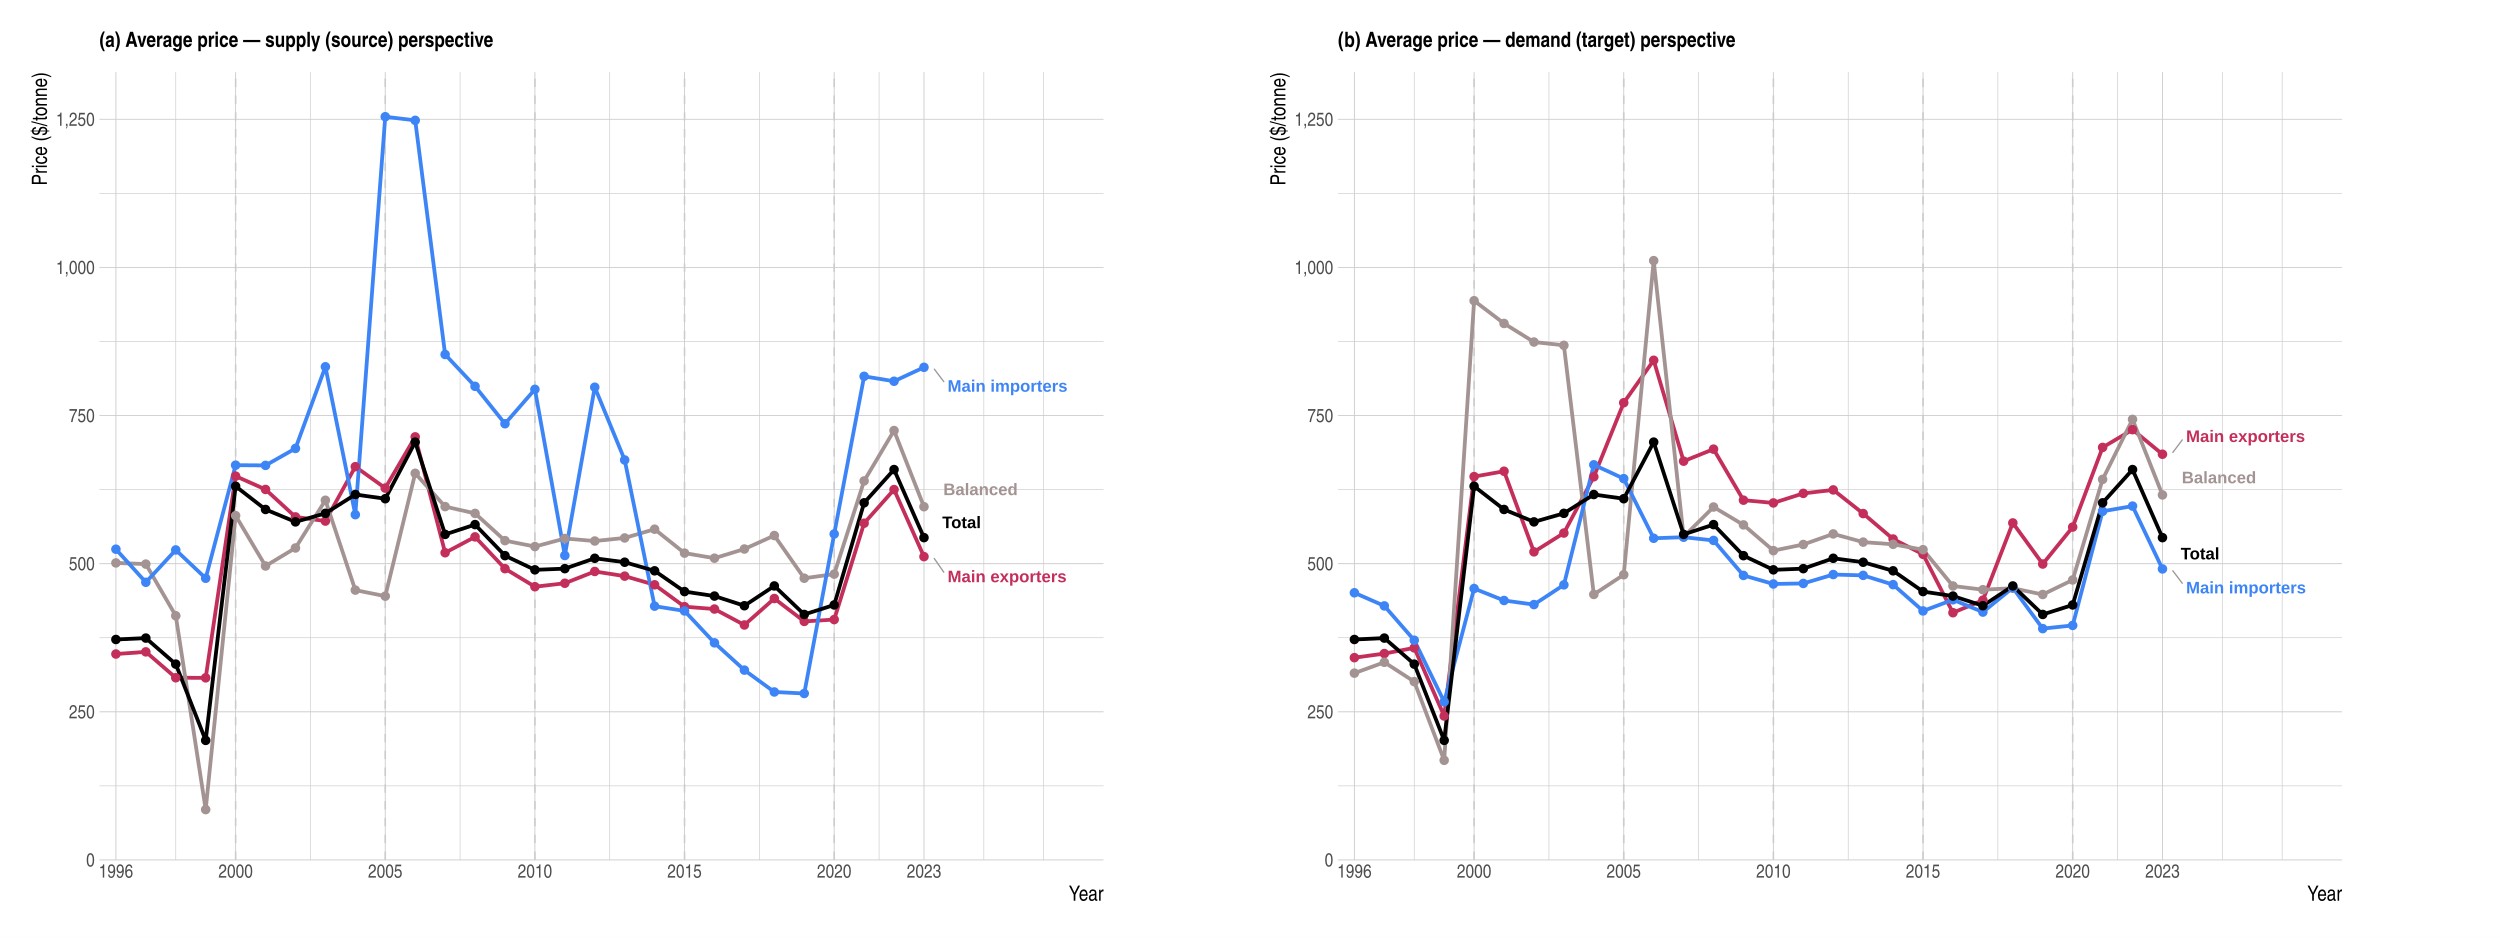
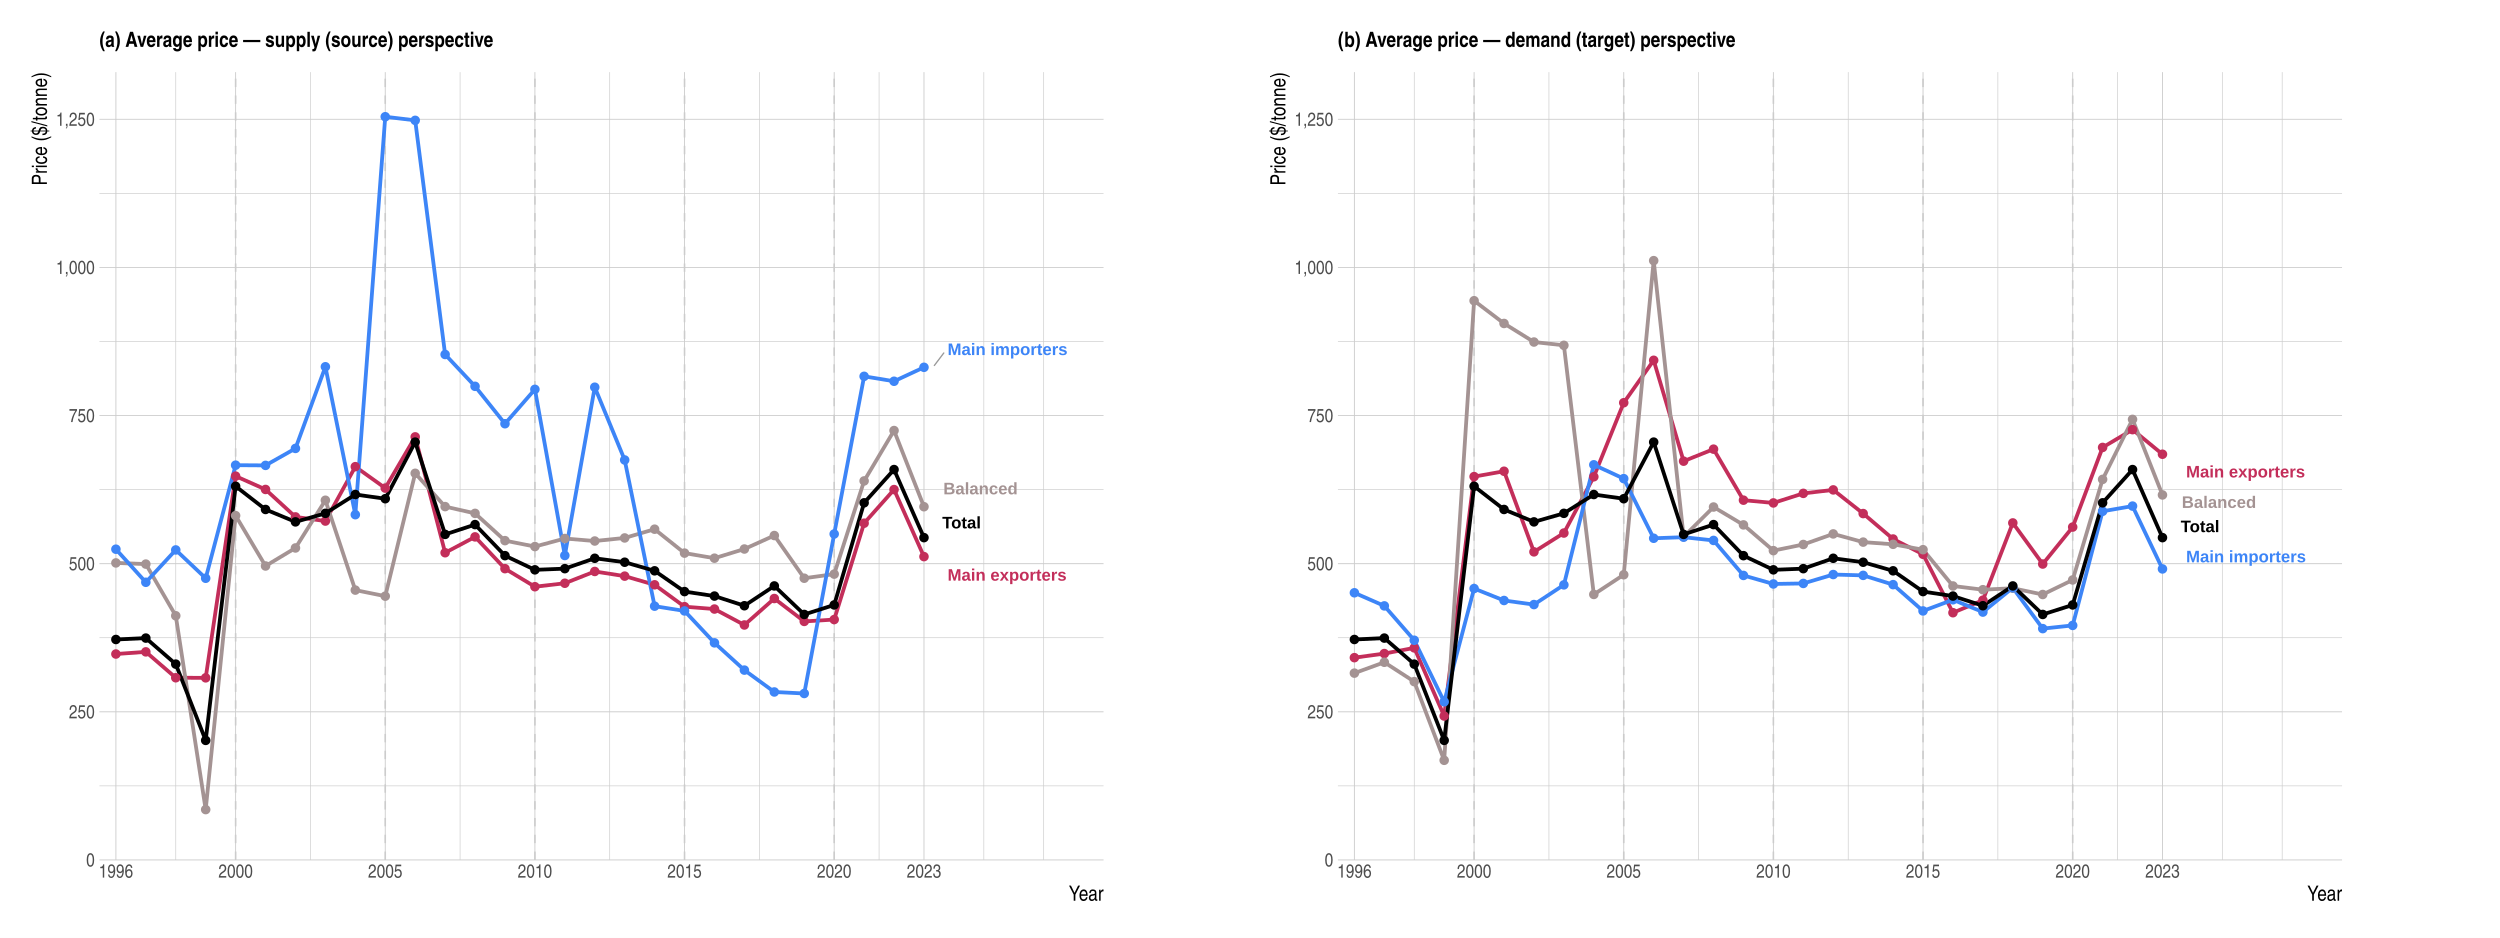
<svg xmlns="http://www.w3.org/2000/svg" class="svglite" width="1190.40pt" height="446.40pt" viewBox="0 0 1190.40 446.40">
  <defs>
    <style type="text/css">
    .svglite line, .svglite polyline, .svglite polygon, .svglite path, .svglite rect, .svglite circle {
      fill: none;
      stroke: #000000;
      stroke-linecap: round;
      stroke-linejoin: round;
      stroke-miterlimit: 10.00;
    }
    .svglite text {
      white-space: pre;
    }
  </style>
  </defs>
  <rect width="100%" height="100%" style="stroke: none; fill: #FFFFFF;" />
  <defs>
    <clipPath id="cpMC4wMHwxMTkwLjQwfDAuMDB8NDQ2LjQw">
      <rect x="0.00" y="0.00" width="1190.40" height="446.40" />
    </clipPath>
  </defs>
  <g clip-path="url(#cpMC4wMHwxMTkwLjQwfDAuMDB8NDQ2LjQw)">
    <rect x="0.00" y="0.00" width="1190.40" height="446.40" style="stroke-width: 1.07; stroke: #FFFFFF; fill: #FFFFFF;" />
  </g>
  <defs>
    <clipPath id="cpNDcuMzV8MTExNS4xOHwzNC4zNnw0MDkuNDY=">
      <rect x="47.35" y="34.36" width="1067.83" height="375.10" />
    </clipPath>
  </defs>
  <g clip-path="url(#cpNDcuMzV8MTExNS4xOHwzNC4zNnw0MDkuNDY=)">
</g>
  <g clip-path="url(#cpMC4wMHwxMTkwLjQwfDAuMDB8NDQ2LjQw)">
</g>
  <defs>
    <clipPath id="cpNS40OHw1OTUuMjB8NS40OHw0NDAuOTI=">
      <rect x="5.48" y="5.48" width="589.72" height="435.44" />
    </clipPath>
  </defs>
  <g clip-path="url(#cpNS40OHw1OTUuMjB8NS40OHw0NDAuOTI=)">
</g>
  <g clip-path="url(#cpMC4wMHwxMTkwLjQwfDAuMDB8NDQ2LjQw)">
</g>
  <defs>
    <clipPath id="cpNTk1LjIwfDExODQuOTJ8NS40OHw0NDAuOTI=">
      <rect x="595.20" y="5.48" width="589.72" height="435.44" />
    </clipPath>
  </defs>
  <g clip-path="url(#cpNTk1LjIwfDExODQuOTJ8NS40OHw0NDAuOTI=)">
</g>
  <g clip-path="url(#cpMC4wMHwxMTkwLjQwfDAuMDB8NDQ2LjQw)">
    <polyline points="47.35,374.20 525.46,374.20 " style="stroke-width: 0.32; stroke: #CCCCCC; stroke-linecap: butt;" />
    <polyline points="47.35,303.67 525.46,303.67 " style="stroke-width: 0.32; stroke: #CCCCCC; stroke-linecap: butt;" />
    <polyline points="47.35,233.14 525.46,233.14 " style="stroke-width: 0.32; stroke: #CCCCCC; stroke-linecap: butt;" />
    <polyline points="47.35,162.61 525.46,162.61 " style="stroke-width: 0.32; stroke: #CCCCCC; stroke-linecap: butt;" />
    <polyline points="47.35,92.08 525.46,92.08 " style="stroke-width: 0.32; stroke: #CCCCCC; stroke-linecap: butt;" />
    <polyline points="83.69,409.46 83.69,34.36 " style="stroke-width: 0.32; stroke: #CCCCCC; stroke-linecap: butt;" />
    <polyline points="147.82,409.46 147.82,34.36 " style="stroke-width: 0.32; stroke: #CCCCCC; stroke-linecap: butt;" />
    <polyline points="219.07,409.46 219.07,34.36 " style="stroke-width: 0.32; stroke: #CCCCCC; stroke-linecap: butt;" />
    <polyline points="290.32,409.46 290.32,34.36 " style="stroke-width: 0.32; stroke: #CCCCCC; stroke-linecap: butt;" />
    <polyline points="361.58,409.46 361.58,34.36 " style="stroke-width: 0.32; stroke: #CCCCCC; stroke-linecap: butt;" />
    <polyline points="418.58,409.46 418.58,34.36 " style="stroke-width: 0.32; stroke: #CCCCCC; stroke-linecap: butt;" />
    <polyline points="468.46,409.46 468.46,34.36 " style="stroke-width: 0.32; stroke: #CCCCCC; stroke-linecap: butt;" />
    <polyline points="496.96,409.46 496.96,34.36 " style="stroke-width: 0.32; stroke: #CCCCCC; stroke-linecap: butt;" />
    <polyline points="47.35,409.46 525.46,409.46 " style="stroke-width: 0.43; stroke: #CCCCCC; stroke-linecap: butt;" />
    <polyline points="47.35,338.93 525.46,338.93 " style="stroke-width: 0.43; stroke: #CCCCCC; stroke-linecap: butt;" />
    <polyline points="47.35,268.40 525.46,268.40 " style="stroke-width: 0.43; stroke: #CCCCCC; stroke-linecap: butt;" />
    <polyline points="47.35,197.87 525.46,197.87 " style="stroke-width: 0.43; stroke: #CCCCCC; stroke-linecap: butt;" />
    <polyline points="47.35,127.34 525.46,127.34 " style="stroke-width: 0.43; stroke: #CCCCCC; stroke-linecap: butt;" />
    <polyline points="47.35,56.81 525.46,56.81 " style="stroke-width: 0.43; stroke: #CCCCCC; stroke-linecap: butt;" />
    <polyline points="55.19,409.46 55.19,34.36 " style="stroke-width: 0.43; stroke: #CCCCCC; stroke-linecap: butt;" />
    <polyline points="112.19,409.46 112.19,34.36 " style="stroke-width: 0.43; stroke: #CCCCCC; stroke-linecap: butt;" />
    <polyline points="183.44,409.46 183.44,34.36 " style="stroke-width: 0.43; stroke: #CCCCCC; stroke-linecap: butt;" />
    <polyline points="254.70,409.46 254.70,34.36 " style="stroke-width: 0.43; stroke: #CCCCCC; stroke-linecap: butt;" />
    <polyline points="325.95,409.46 325.95,34.36 " style="stroke-width: 0.43; stroke: #CCCCCC; stroke-linecap: butt;" />
    <polyline points="397.21,409.46 397.21,34.36 " style="stroke-width: 0.43; stroke: #CCCCCC; stroke-linecap: butt;" />
    <polyline points="439.96,409.46 439.96,34.36 " style="stroke-width: 0.43; stroke: #CCCCCC; stroke-linecap: butt;" />
    <line x1="112.19" y1="409.46" x2="112.19" y2="34.36" style="stroke-width: 0.75; stroke: #CCCCCC; stroke-dasharray: 4.00,4.00; stroke-linecap: butt;" />
    <line x1="183.44" y1="409.46" x2="183.44" y2="34.36" style="stroke-width: 0.75; stroke: #CCCCCC; stroke-dasharray: 4.00,4.00; stroke-linecap: butt;" />
    <line x1="254.70" y1="409.46" x2="254.70" y2="34.36" style="stroke-width: 0.75; stroke: #CCCCCC; stroke-dasharray: 4.00,4.00; stroke-linecap: butt;" />
    <line x1="325.95" y1="409.46" x2="325.95" y2="34.36" style="stroke-width: 0.75; stroke: #CCCCCC; stroke-dasharray: 4.00,4.00; stroke-linecap: butt;" />
    <line x1="397.21" y1="409.46" x2="397.21" y2="34.36" style="stroke-width: 0.75; stroke: #CCCCCC; stroke-dasharray: 4.00,4.00; stroke-linecap: butt;" />
    <polyline points="55.19,311.42 69.44,310.39 83.69,322.72 97.94,322.76 112.19,226.72 126.44,233.06 140.69,246.13 154.94,248.11 169.19,222.21 183.44,232.41 197.70,208.02 211.95,263.19 226.20,255.64 240.45,270.77 254.70,279.37 268.95,277.72 283.20,272.11 297.45,274.33 311.70,278.46 325.95,288.88 340.20,290.00 354.45,297.59 368.70,284.99 382.95,295.89 397.21,295.01 411.46,249.13 425.71,233.12 439.96,265.04 " style="stroke-width: 1.81; stroke: #C32E5A; stroke-linecap: butt;" />
    <polyline points="55.19,268.04 69.44,268.60 83.69,293.20 97.94,385.49 112.19,245.52 126.44,269.50 140.69,260.92 154.94,238.20 169.19,280.98 183.44,283.87 197.70,225.37 211.95,241.22 226.20,244.45 240.45,257.43 254.70,260.25 268.95,256.42 283.20,257.61 297.45,256.15 311.70,251.98 325.95,263.37 340.20,265.79 354.45,261.42 368.70,255.00 382.95,275.33 397.21,273.37 411.46,229.00 425.71,205.01 439.96,241.28 " style="stroke-width: 1.81; stroke: #A49393; stroke-linecap: butt;" />
    <polyline points="55.19,261.51 69.44,277.26 83.69,261.86 97.94,275.34 112.19,221.50 126.44,221.60 140.69,213.52 154.94,174.64 169.19,245.07 183.44,55.59 197.70,57.31 211.95,168.79 226.20,183.95 240.45,201.76 254.70,185.39 268.95,264.51 283.20,184.38 297.45,219.02 311.70,288.63 325.95,290.91 340.20,306.10 354.45,319.08 368.70,329.49 382.95,330.21 397.21,254.26 411.46,179.19 425.71,181.54 439.96,174.90 " style="stroke-width: 1.81; stroke: #3D85F7; stroke-linecap: butt;" />
    <polyline points="55.19,304.50 69.44,303.83 83.69,316.23 97.94,352.54 112.19,231.54 126.44,242.59 140.69,248.50 154.94,244.43 169.19,235.47 183.44,237.47 197.70,210.52 211.95,254.46 226.20,249.79 240.45,264.58 254.70,271.33 268.95,270.77 283.20,265.83 297.45,267.71 311.70,271.80 325.95,281.69 340.20,283.82 354.45,288.43 368.70,279.00 382.95,292.58 397.21,288.05 411.46,239.42 425.71,223.59 439.96,256.00 " style="stroke-width: 1.81; stroke-linecap: butt;" />
    <circle cx="55.19" cy="311.42" r="2.27" style="stroke-width: 0.71; stroke: none; fill: #C32E5A;" />
    <circle cx="69.44" cy="310.39" r="2.27" style="stroke-width: 0.71; stroke: none; fill: #C32E5A;" />
    <circle cx="83.69" cy="322.72" r="2.27" style="stroke-width: 0.71; stroke: none; fill: #C32E5A;" />
    <circle cx="97.94" cy="322.76" r="2.27" style="stroke-width: 0.71; stroke: none; fill: #C32E5A;" />
    <circle cx="112.19" cy="226.72" r="2.27" style="stroke-width: 0.71; stroke: none; fill: #C32E5A;" />
    <circle cx="126.44" cy="233.06" r="2.27" style="stroke-width: 0.71; stroke: none; fill: #C32E5A;" />
    <circle cx="140.69" cy="246.13" r="2.27" style="stroke-width: 0.71; stroke: none; fill: #C32E5A;" />
    <circle cx="154.94" cy="248.11" r="2.27" style="stroke-width: 0.71; stroke: none; fill: #C32E5A;" />
    <circle cx="169.19" cy="222.21" r="2.27" style="stroke-width: 0.71; stroke: none; fill: #C32E5A;" />
    <circle cx="183.44" cy="232.41" r="2.27" style="stroke-width: 0.71; stroke: none; fill: #C32E5A;" />
    <circle cx="197.70" cy="208.02" r="2.27" style="stroke-width: 0.71; stroke: none; fill: #C32E5A;" />
    <circle cx="211.95" cy="263.19" r="2.27" style="stroke-width: 0.71; stroke: none; fill: #C32E5A;" />
    <circle cx="226.20" cy="255.64" r="2.27" style="stroke-width: 0.71; stroke: none; fill: #C32E5A;" />
    <circle cx="240.45" cy="270.77" r="2.27" style="stroke-width: 0.71; stroke: none; fill: #C32E5A;" />
    <circle cx="254.70" cy="279.37" r="2.27" style="stroke-width: 0.71; stroke: none; fill: #C32E5A;" />
    <circle cx="268.95" cy="277.72" r="2.27" style="stroke-width: 0.71; stroke: none; fill: #C32E5A;" />
    <circle cx="283.20" cy="272.11" r="2.27" style="stroke-width: 0.71; stroke: none; fill: #C32E5A;" />
    <circle cx="297.45" cy="274.33" r="2.27" style="stroke-width: 0.71; stroke: none; fill: #C32E5A;" />
    <circle cx="311.70" cy="278.46" r="2.27" style="stroke-width: 0.71; stroke: none; fill: #C32E5A;" />
    <circle cx="325.95" cy="288.88" r="2.27" style="stroke-width: 0.71; stroke: none; fill: #C32E5A;" />
    <circle cx="340.20" cy="290.00" r="2.27" style="stroke-width: 0.71; stroke: none; fill: #C32E5A;" />
    <circle cx="354.45" cy="297.59" r="2.27" style="stroke-width: 0.71; stroke: none; fill: #C32E5A;" />
    <circle cx="368.70" cy="284.99" r="2.27" style="stroke-width: 0.71; stroke: none; fill: #C32E5A;" />
    <circle cx="382.95" cy="295.89" r="2.27" style="stroke-width: 0.71; stroke: none; fill: #C32E5A;" />
    <circle cx="397.21" cy="295.01" r="2.27" style="stroke-width: 0.71; stroke: none; fill: #C32E5A;" />
    <circle cx="411.46" cy="249.13" r="2.27" style="stroke-width: 0.71; stroke: none; fill: #C32E5A;" />
    <circle cx="425.71" cy="233.12" r="2.27" style="stroke-width: 0.71; stroke: none; fill: #C32E5A;" />
    <circle cx="439.96" cy="265.04" r="2.27" style="stroke-width: 0.71; stroke: none; fill: #C32E5A;" />
    <circle cx="55.19" cy="268.04" r="2.27" style="stroke-width: 0.71; stroke: none; fill: #A49393;" />
    <circle cx="69.44" cy="268.60" r="2.27" style="stroke-width: 0.71; stroke: none; fill: #A49393;" />
    <circle cx="83.69" cy="293.20" r="2.27" style="stroke-width: 0.71; stroke: none; fill: #A49393;" />
    <circle cx="97.94" cy="385.49" r="2.27" style="stroke-width: 0.71; stroke: none; fill: #A49393;" />
    <circle cx="112.19" cy="245.52" r="2.27" style="stroke-width: 0.71; stroke: none; fill: #A49393;" />
    <circle cx="126.44" cy="269.50" r="2.27" style="stroke-width: 0.71; stroke: none; fill: #A49393;" />
    <circle cx="140.69" cy="260.92" r="2.27" style="stroke-width: 0.71; stroke: none; fill: #A49393;" />
    <circle cx="154.94" cy="238.20" r="2.27" style="stroke-width: 0.71; stroke: none; fill: #A49393;" />
    <circle cx="169.19" cy="280.98" r="2.27" style="stroke-width: 0.71; stroke: none; fill: #A49393;" />
    <circle cx="183.44" cy="283.87" r="2.27" style="stroke-width: 0.71; stroke: none; fill: #A49393;" />
    <circle cx="197.70" cy="225.37" r="2.27" style="stroke-width: 0.71; stroke: none; fill: #A49393;" />
    <circle cx="211.95" cy="241.22" r="2.27" style="stroke-width: 0.71; stroke: none; fill: #A49393;" />
    <circle cx="226.20" cy="244.45" r="2.27" style="stroke-width: 0.71; stroke: none; fill: #A49393;" />
    <circle cx="240.45" cy="257.43" r="2.27" style="stroke-width: 0.71; stroke: none; fill: #A49393;" />
    <circle cx="254.70" cy="260.25" r="2.27" style="stroke-width: 0.71; stroke: none; fill: #A49393;" />
    <circle cx="268.95" cy="256.42" r="2.27" style="stroke-width: 0.71; stroke: none; fill: #A49393;" />
    <circle cx="283.20" cy="257.61" r="2.27" style="stroke-width: 0.71; stroke: none; fill: #A49393;" />
    <circle cx="297.45" cy="256.15" r="2.27" style="stroke-width: 0.71; stroke: none; fill: #A49393;" />
    <circle cx="311.70" cy="251.98" r="2.27" style="stroke-width: 0.71; stroke: none; fill: #A49393;" />
    <circle cx="325.95" cy="263.37" r="2.27" style="stroke-width: 0.71; stroke: none; fill: #A49393;" />
    <circle cx="340.20" cy="265.79" r="2.27" style="stroke-width: 0.71; stroke: none; fill: #A49393;" />
    <circle cx="354.45" cy="261.42" r="2.27" style="stroke-width: 0.71; stroke: none; fill: #A49393;" />
    <circle cx="368.70" cy="255.00" r="2.27" style="stroke-width: 0.71; stroke: none; fill: #A49393;" />
    <circle cx="382.95" cy="275.33" r="2.27" style="stroke-width: 0.71; stroke: none; fill: #A49393;" />
    <circle cx="397.21" cy="273.37" r="2.27" style="stroke-width: 0.71; stroke: none; fill: #A49393;" />
    <circle cx="411.46" cy="229.00" r="2.27" style="stroke-width: 0.71; stroke: none; fill: #A49393;" />
    <circle cx="425.71" cy="205.01" r="2.27" style="stroke-width: 0.71; stroke: none; fill: #A49393;" />
    <circle cx="439.96" cy="241.28" r="2.27" style="stroke-width: 0.71; stroke: none; fill: #A49393;" />
    <circle cx="55.19" cy="261.51" r="2.27" style="stroke-width: 0.71; stroke: none; fill: #3D85F7;" />
    <circle cx="69.44" cy="277.26" r="2.27" style="stroke-width: 0.71; stroke: none; fill: #3D85F7;" />
    <circle cx="83.69" cy="261.86" r="2.27" style="stroke-width: 0.71; stroke: none; fill: #3D85F7;" />
    <circle cx="97.94" cy="275.34" r="2.27" style="stroke-width: 0.71; stroke: none; fill: #3D85F7;" />
    <circle cx="112.19" cy="221.50" r="2.27" style="stroke-width: 0.71; stroke: none; fill: #3D85F7;" />
    <circle cx="126.44" cy="221.60" r="2.27" style="stroke-width: 0.71; stroke: none; fill: #3D85F7;" />
    <circle cx="140.69" cy="213.52" r="2.27" style="stroke-width: 0.71; stroke: none; fill: #3D85F7;" />
    <circle cx="154.94" cy="174.64" r="2.27" style="stroke-width: 0.71; stroke: none; fill: #3D85F7;" />
    <circle cx="169.19" cy="245.07" r="2.27" style="stroke-width: 0.71; stroke: none; fill: #3D85F7;" />
    <circle cx="183.44" cy="55.59" r="2.27" style="stroke-width: 0.71; stroke: none; fill: #3D85F7;" />
    <circle cx="197.70" cy="57.31" r="2.27" style="stroke-width: 0.71; stroke: none; fill: #3D85F7;" />
    <circle cx="211.95" cy="168.79" r="2.27" style="stroke-width: 0.71; stroke: none; fill: #3D85F7;" />
    <circle cx="226.20" cy="183.95" r="2.27" style="stroke-width: 0.71; stroke: none; fill: #3D85F7;" />
    <circle cx="240.45" cy="201.76" r="2.27" style="stroke-width: 0.71; stroke: none; fill: #3D85F7;" />
    <circle cx="254.70" cy="185.39" r="2.27" style="stroke-width: 0.71; stroke: none; fill: #3D85F7;" />
    <circle cx="268.95" cy="264.51" r="2.27" style="stroke-width: 0.71; stroke: none; fill: #3D85F7;" />
    <circle cx="283.20" cy="184.38" r="2.27" style="stroke-width: 0.71; stroke: none; fill: #3D85F7;" />
    <circle cx="297.45" cy="219.02" r="2.27" style="stroke-width: 0.71; stroke: none; fill: #3D85F7;" />
    <circle cx="311.70" cy="288.63" r="2.27" style="stroke-width: 0.71; stroke: none; fill: #3D85F7;" />
    <circle cx="325.95" cy="290.91" r="2.27" style="stroke-width: 0.71; stroke: none; fill: #3D85F7;" />
    <circle cx="340.20" cy="306.10" r="2.27" style="stroke-width: 0.71; stroke: none; fill: #3D85F7;" />
    <circle cx="354.45" cy="319.08" r="2.27" style="stroke-width: 0.71; stroke: none; fill: #3D85F7;" />
    <circle cx="368.70" cy="329.49" r="2.27" style="stroke-width: 0.71; stroke: none; fill: #3D85F7;" />
    <circle cx="382.95" cy="330.21" r="2.27" style="stroke-width: 0.71; stroke: none; fill: #3D85F7;" />
    <circle cx="397.21" cy="254.26" r="2.27" style="stroke-width: 0.71; stroke: none; fill: #3D85F7;" />
    <circle cx="411.46" cy="179.19" r="2.27" style="stroke-width: 0.71; stroke: none; fill: #3D85F7;" />
    <circle cx="425.71" cy="181.54" r="2.27" style="stroke-width: 0.71; stroke: none; fill: #3D85F7;" />
    <circle cx="439.96" cy="174.90" r="2.27" style="stroke-width: 0.71; stroke: none; fill: #3D85F7;" />
    <circle cx="55.19" cy="304.50" r="2.27" style="stroke-width: 0.71; stroke: none; fill: #000000;" />
    <circle cx="69.44" cy="303.83" r="2.27" style="stroke-width: 0.71; stroke: none; fill: #000000;" />
    <circle cx="83.69" cy="316.23" r="2.27" style="stroke-width: 0.71; stroke: none; fill: #000000;" />
    <circle cx="97.94" cy="352.54" r="2.27" style="stroke-width: 0.71; stroke: none; fill: #000000;" />
    <circle cx="112.19" cy="231.54" r="2.27" style="stroke-width: 0.71; stroke: none; fill: #000000;" />
    <circle cx="126.44" cy="242.59" r="2.27" style="stroke-width: 0.71; stroke: none; fill: #000000;" />
    <circle cx="140.69" cy="248.50" r="2.27" style="stroke-width: 0.71; stroke: none; fill: #000000;" />
    <circle cx="154.94" cy="244.43" r="2.27" style="stroke-width: 0.71; stroke: none; fill: #000000;" />
    <circle cx="169.19" cy="235.47" r="2.27" style="stroke-width: 0.71; stroke: none; fill: #000000;" />
    <circle cx="183.44" cy="237.47" r="2.27" style="stroke-width: 0.71; stroke: none; fill: #000000;" />
    <circle cx="197.70" cy="210.52" r="2.27" style="stroke-width: 0.71; stroke: none; fill: #000000;" />
    <circle cx="211.95" cy="254.46" r="2.27" style="stroke-width: 0.71; stroke: none; fill: #000000;" />
    <circle cx="226.20" cy="249.79" r="2.27" style="stroke-width: 0.71; stroke: none; fill: #000000;" />
    <circle cx="240.45" cy="264.58" r="2.27" style="stroke-width: 0.71; stroke: none; fill: #000000;" />
    <circle cx="254.70" cy="271.33" r="2.27" style="stroke-width: 0.71; stroke: none; fill: #000000;" />
    <circle cx="268.95" cy="270.77" r="2.27" style="stroke-width: 0.71; stroke: none; fill: #000000;" />
    <circle cx="283.20" cy="265.83" r="2.27" style="stroke-width: 0.71; stroke: none; fill: #000000;" />
    <circle cx="297.45" cy="267.71" r="2.27" style="stroke-width: 0.71; stroke: none; fill: #000000;" />
    <circle cx="311.70" cy="271.80" r="2.27" style="stroke-width: 0.71; stroke: none; fill: #000000;" />
    <circle cx="325.95" cy="281.69" r="2.27" style="stroke-width: 0.71; stroke: none; fill: #000000;" />
    <circle cx="340.20" cy="283.82" r="2.27" style="stroke-width: 0.71; stroke: none; fill: #000000;" />
    <circle cx="354.45" cy="288.43" r="2.27" style="stroke-width: 0.71; stroke: none; fill: #000000;" />
    <circle cx="368.70" cy="279.00" r="2.27" style="stroke-width: 0.71; stroke: none; fill: #000000;" />
    <circle cx="382.95" cy="292.58" r="2.27" style="stroke-width: 0.71; stroke: none; fill: #000000;" />
    <circle cx="397.21" cy="288.05" r="2.27" style="stroke-width: 0.71; stroke: none; fill: #000000;" />
    <circle cx="411.46" cy="239.42" r="2.27" style="stroke-width: 0.71; stroke: none; fill: #000000;" />
    <circle cx="425.71" cy="223.59" r="2.27" style="stroke-width: 0.71; stroke: none; fill: #000000;" />
    <circle cx="439.96" cy="256.00" r="2.27" style="stroke-width: 0.71; stroke: none; fill: #000000;" />
-     <line x1="449.39" y1="272.46" x2="444.86" y2="265.94" style="stroke-width: 0.64; stroke: #999999;" />
-     <line x1="449.39" y1="181.72" x2="444.90" y2="175.78" style="stroke-width: 0.64; stroke: #999999;" />
-     <text x="451.19" y="277.23" style="font-size: 7.97px; font-weight: bold;fill: #C32E5A; font-family: &quot;Liberation Sans&quot;;" textLength="67.92px" lengthAdjust="spacingAndGlyphs">Main exporters</text>
-     <text x="449.16" y="235.77" style="font-size: 7.97px; font-weight: bold;fill: #A49393; font-family: &quot;Liberation Sans&quot;;" textLength="41.00px" lengthAdjust="spacingAndGlyphs">Balanced</text>
-     <text x="451.19" y="186.53" style="font-size: 7.97px; font-weight: bold;fill: #3D85F7; font-family: &quot;Liberation Sans&quot;;" textLength="68.41px" lengthAdjust="spacingAndGlyphs">Main importers</text>
-     <text x="448.64" y="251.48" style="font-size: 7.97px; font-weight: bold; font-family: &quot;Liberation Sans&quot;;" textLength="21.74px" lengthAdjust="spacingAndGlyphs">Total</text>
+     <line x1="449.39" y1="168.08" x2="444.90" y2="174.02" style="stroke-width: 0.64; stroke: #999999;" />
+     <text x="451.19" y="276.50" style="font-size: 7.97px; font-weight: bold;fill: #C32E5A; font-family: &quot;Liberation Sans&quot;;" textLength="67.92px" lengthAdjust="spacingAndGlyphs">Main exporters</text>
+     <text x="449.16" y="235.38" style="font-size: 7.97px; font-weight: bold;fill: #A49393; font-family: &quot;Liberation Sans&quot;;" textLength="41.00px" lengthAdjust="spacingAndGlyphs">Balanced</text>
+     <text x="451.19" y="169.07" style="font-size: 7.97px; font-weight: bold;fill: #3D85F7; font-family: &quot;Liberation Sans&quot;;" textLength="68.41px" lengthAdjust="spacingAndGlyphs">Main importers</text>
+     <text x="448.64" y="251.60" style="font-size: 7.97px; font-weight: bold; font-family: &quot;Liberation Sans&quot;;" textLength="21.74px" lengthAdjust="spacingAndGlyphs">Total</text>
    <text x="45.11" y="412.56" text-anchor="end" style="font-size: 9.00px;fill: #4D4D4D; font-family: &quot;Liberation Sans Narrow&quot;;" textLength="4.10px" lengthAdjust="spacingAndGlyphs">0</text>
    <text x="45.11" y="342.03" text-anchor="end" style="font-size: 9.00px;fill: #4D4D4D; font-family: &quot;Liberation Sans Narrow&quot;;" textLength="12.31px" lengthAdjust="spacingAndGlyphs">250</text>
    <text x="45.11" y="271.50" text-anchor="end" style="font-size: 9.00px;fill: #4D4D4D; font-family: &quot;Liberation Sans Narrow&quot;;" textLength="12.31px" lengthAdjust="spacingAndGlyphs">500</text>
    <text x="45.11" y="200.97" text-anchor="end" style="font-size: 9.00px;fill: #4D4D4D; font-family: &quot;Liberation Sans Narrow&quot;;" textLength="12.31px" lengthAdjust="spacingAndGlyphs">750</text>
    <text x="45.11" y="130.44" text-anchor="end" style="font-size: 9.00px;fill: #4D4D4D; font-family: &quot;Liberation Sans Narrow&quot;;" textLength="18.47px" lengthAdjust="spacingAndGlyphs">1,000</text>
    <text x="45.11" y="59.91" text-anchor="end" style="font-size: 9.00px;fill: #4D4D4D; font-family: &quot;Liberation Sans Narrow&quot;;" textLength="18.47px" lengthAdjust="spacingAndGlyphs">1,250</text>
    <text x="55.19" y="417.89" text-anchor="middle" style="font-size: 9.00px;fill: #4D4D4D; font-family: &quot;Liberation Sans Narrow&quot;;" textLength="16.42px" lengthAdjust="spacingAndGlyphs">1996</text>
    <text x="112.19" y="417.89" text-anchor="middle" style="font-size: 9.00px;fill: #4D4D4D; font-family: &quot;Liberation Sans Narrow&quot;;" textLength="16.42px" lengthAdjust="spacingAndGlyphs">2000</text>
    <text x="183.44" y="417.89" text-anchor="middle" style="font-size: 9.00px;fill: #4D4D4D; font-family: &quot;Liberation Sans Narrow&quot;;" textLength="16.42px" lengthAdjust="spacingAndGlyphs">2005</text>
    <text x="254.70" y="417.89" text-anchor="middle" style="font-size: 9.00px;fill: #4D4D4D; font-family: &quot;Liberation Sans Narrow&quot;;" textLength="16.42px" lengthAdjust="spacingAndGlyphs">2010</text>
    <text x="325.95" y="417.89" text-anchor="middle" style="font-size: 9.00px;fill: #4D4D4D; font-family: &quot;Liberation Sans Narrow&quot;;" textLength="16.42px" lengthAdjust="spacingAndGlyphs">2015</text>
    <text x="397.21" y="417.89" text-anchor="middle" style="font-size: 9.00px;fill: #4D4D4D; font-family: &quot;Liberation Sans Narrow&quot;;" textLength="16.42px" lengthAdjust="spacingAndGlyphs">2020</text>
    <text x="439.96" y="417.89" text-anchor="middle" style="font-size: 9.00px;fill: #4D4D4D; font-family: &quot;Liberation Sans Narrow&quot;;" textLength="16.42px" lengthAdjust="spacingAndGlyphs">2023</text>
    <text x="525.46" y="428.88" text-anchor="end" style="font-size: 10.00px; font-family: &quot;Liberation Sans Narrow&quot;;" textLength="16.57px" lengthAdjust="spacingAndGlyphs">Year</text>
    <text transform="translate(22.33,34.36) rotate(-90)" text-anchor="end" style="font-size: 10.00px; font-family: &quot;Liberation Sans Narrow&quot;;" textLength="53.78px" lengthAdjust="spacingAndGlyphs">Price ($/tonne)</text>
    <text x="47.35" y="22.33" style="font-size: 10.00px; font-weight: bold; font-family: &quot;Liberation Sans Narrow&quot;;" textLength="187.61px" lengthAdjust="spacingAndGlyphs">(a) Average price — supply (source) perspective</text>
    <polyline points="637.07,374.20 1115.18,374.20 " style="stroke-width: 0.32; stroke: #CCCCCC; stroke-linecap: butt;" />
    <polyline points="637.07,303.67 1115.18,303.67 " style="stroke-width: 0.32; stroke: #CCCCCC; stroke-linecap: butt;" />
    <polyline points="637.07,233.14 1115.18,233.14 " style="stroke-width: 0.32; stroke: #CCCCCC; stroke-linecap: butt;" />
    <polyline points="637.07,162.61 1115.18,162.61 " style="stroke-width: 0.32; stroke: #CCCCCC; stroke-linecap: butt;" />
    <polyline points="637.07,92.08 1115.18,92.08 " style="stroke-width: 0.32; stroke: #CCCCCC; stroke-linecap: butt;" />
    <polyline points="673.41,409.46 673.41,34.36 " style="stroke-width: 0.32; stroke: #CCCCCC; stroke-linecap: butt;" />
    <polyline points="737.54,409.46 737.54,34.36 " style="stroke-width: 0.32; stroke: #CCCCCC; stroke-linecap: butt;" />
    <polyline points="808.79,409.46 808.79,34.36 " style="stroke-width: 0.32; stroke: #CCCCCC; stroke-linecap: butt;" />
    <polyline points="880.05,409.46 880.05,34.36 " style="stroke-width: 0.32; stroke: #CCCCCC; stroke-linecap: butt;" />
    <polyline points="951.30,409.46 951.30,34.36 " style="stroke-width: 0.32; stroke: #CCCCCC; stroke-linecap: butt;" />
    <polyline points="1008.30,409.46 1008.30,34.36 " style="stroke-width: 0.32; stroke: #CCCCCC; stroke-linecap: butt;" />
    <polyline points="1058.18,409.46 1058.18,34.36 " style="stroke-width: 0.32; stroke: #CCCCCC; stroke-linecap: butt;" />
    <polyline points="1086.68,409.46 1086.68,34.36 " style="stroke-width: 0.32; stroke: #CCCCCC; stroke-linecap: butt;" />
    <polyline points="637.07,409.46 1115.18,409.46 " style="stroke-width: 0.43; stroke: #CCCCCC; stroke-linecap: butt;" />
    <polyline points="637.07,338.93 1115.18,338.93 " style="stroke-width: 0.43; stroke: #CCCCCC; stroke-linecap: butt;" />
    <polyline points="637.07,268.40 1115.18,268.40 " style="stroke-width: 0.43; stroke: #CCCCCC; stroke-linecap: butt;" />
    <polyline points="637.07,197.87 1115.18,197.87 " style="stroke-width: 0.43; stroke: #CCCCCC; stroke-linecap: butt;" />
    <polyline points="637.07,127.34 1115.18,127.34 " style="stroke-width: 0.43; stroke: #CCCCCC; stroke-linecap: butt;" />
    <polyline points="637.07,56.81 1115.18,56.81 " style="stroke-width: 0.43; stroke: #CCCCCC; stroke-linecap: butt;" />
    <polyline points="644.91,409.46 644.91,34.36 " style="stroke-width: 0.43; stroke: #CCCCCC; stroke-linecap: butt;" />
    <polyline points="701.91,409.46 701.91,34.36 " style="stroke-width: 0.43; stroke: #CCCCCC; stroke-linecap: butt;" />
    <polyline points="773.16,409.46 773.16,34.36 " style="stroke-width: 0.43; stroke: #CCCCCC; stroke-linecap: butt;" />
    <polyline points="844.42,409.46 844.42,34.36 " style="stroke-width: 0.43; stroke: #CCCCCC; stroke-linecap: butt;" />
    <polyline points="915.67,409.46 915.67,34.36 " style="stroke-width: 0.43; stroke: #CCCCCC; stroke-linecap: butt;" />
    <polyline points="986.93,409.46 986.93,34.36 " style="stroke-width: 0.43; stroke: #CCCCCC; stroke-linecap: butt;" />
    <polyline points="1029.68,409.46 1029.68,34.36 " style="stroke-width: 0.43; stroke: #CCCCCC; stroke-linecap: butt;" />
    <line x1="701.91" y1="409.46" x2="701.91" y2="34.36" style="stroke-width: 0.75; stroke: #CCCCCC; stroke-dasharray: 4.00,4.00; stroke-linecap: butt;" />
    <line x1="773.16" y1="409.46" x2="773.16" y2="34.36" style="stroke-width: 0.75; stroke: #CCCCCC; stroke-dasharray: 4.00,4.00; stroke-linecap: butt;" />
    <line x1="844.42" y1="409.46" x2="844.42" y2="34.36" style="stroke-width: 0.75; stroke: #CCCCCC; stroke-dasharray: 4.00,4.00; stroke-linecap: butt;" />
    <line x1="915.67" y1="409.46" x2="915.67" y2="34.36" style="stroke-width: 0.75; stroke: #CCCCCC; stroke-dasharray: 4.00,4.00; stroke-linecap: butt;" />
    <line x1="986.93" y1="409.46" x2="986.93" y2="34.36" style="stroke-width: 0.75; stroke: #CCCCCC; stroke-dasharray: 4.00,4.00; stroke-linecap: butt;" />
    <polyline points="644.91,313.15 659.16,311.20 673.41,308.50 687.66,340.94 701.91,226.94 716.16,224.39 730.41,262.77 744.66,253.81 758.91,227.02 773.16,191.77 787.42,171.56 801.67,219.59 815.92,213.87 830.17,238.16 844.42,239.48 858.67,234.92 872.92,233.27 887.17,244.54 901.42,256.66 915.67,263.93 929.92,291.75 944.17,285.80 958.42,249.00 972.67,268.57 986.93,250.97 1001.18,213.05 1015.43,204.58 1029.68,216.29 " style="stroke-width: 1.81; stroke: #C32E5A; stroke-linecap: butt;" />
    <polyline points="644.91,320.52 659.16,315.35 673.41,324.57 687.66,362.03 701.91,143.19 716.16,154.02 730.41,162.86 744.66,164.43 758.91,283.05 773.16,273.67 787.42,124.11 801.67,255.58 815.92,241.42 830.17,249.93 844.42,262.19 858.67,259.26 872.92,254.23 887.17,258.13 901.42,259.18 915.67,261.74 929.92,279.02 944.17,280.79 958.42,280.09 972.67,283.08 986.93,276.15 1001.18,228.26 1015.43,199.69 1029.68,235.67 " style="stroke-width: 1.81; stroke: #A49393; stroke-linecap: butt;" />
    <polyline points="644.91,282.26 659.16,288.50 673.41,304.86 687.66,334.16 701.91,280.24 716.16,285.93 730.41,287.87 744.66,278.49 758.91,221.32 773.16,227.90 787.42,256.30 801.67,255.79 815.92,257.33 830.17,274.00 844.42,278.06 858.67,277.81 872.92,273.57 887.17,273.97 901.42,278.38 915.67,290.91 929.92,285.59 944.17,291.45 958.42,279.88 972.67,299.32 986.93,297.80 1001.18,243.45 1015.43,240.98 1029.68,270.90 " style="stroke-width: 1.81; stroke: #3D85F7; stroke-linecap: butt;" />
    <polyline points="644.91,304.50 659.16,303.83 673.41,316.23 687.66,352.54 701.91,231.54 716.16,242.59 730.41,248.50 744.66,244.43 758.91,235.47 773.16,237.47 787.42,210.52 801.67,254.46 815.92,249.79 830.17,264.58 844.42,271.33 858.67,270.77 872.92,265.83 887.17,267.71 901.42,271.80 915.67,281.69 929.92,283.82 944.17,288.43 958.42,279.00 972.67,292.58 986.93,288.05 1001.18,239.42 1015.43,223.59 1029.68,256.00 " style="stroke-width: 1.81; stroke-linecap: butt;" />
    <circle cx="644.91" cy="313.15" r="2.27" style="stroke-width: 0.71; stroke: none; fill: #C32E5A;" />
    <circle cx="659.16" cy="311.20" r="2.27" style="stroke-width: 0.71; stroke: none; fill: #C32E5A;" />
    <circle cx="673.41" cy="308.50" r="2.27" style="stroke-width: 0.71; stroke: none; fill: #C32E5A;" />
    <circle cx="687.66" cy="340.94" r="2.27" style="stroke-width: 0.71; stroke: none; fill: #C32E5A;" />
    <circle cx="701.91" cy="226.94" r="2.27" style="stroke-width: 0.71; stroke: none; fill: #C32E5A;" />
    <circle cx="716.16" cy="224.39" r="2.27" style="stroke-width: 0.71; stroke: none; fill: #C32E5A;" />
    <circle cx="730.41" cy="262.77" r="2.27" style="stroke-width: 0.71; stroke: none; fill: #C32E5A;" />
    <circle cx="744.66" cy="253.81" r="2.27" style="stroke-width: 0.71; stroke: none; fill: #C32E5A;" />
    <circle cx="758.91" cy="227.02" r="2.27" style="stroke-width: 0.71; stroke: none; fill: #C32E5A;" />
    <circle cx="773.16" cy="191.77" r="2.27" style="stroke-width: 0.71; stroke: none; fill: #C32E5A;" />
    <circle cx="787.42" cy="171.56" r="2.27" style="stroke-width: 0.71; stroke: none; fill: #C32E5A;" />
    <circle cx="801.67" cy="219.59" r="2.27" style="stroke-width: 0.71; stroke: none; fill: #C32E5A;" />
    <circle cx="815.92" cy="213.87" r="2.27" style="stroke-width: 0.71; stroke: none; fill: #C32E5A;" />
    <circle cx="830.17" cy="238.16" r="2.27" style="stroke-width: 0.71; stroke: none; fill: #C32E5A;" />
    <circle cx="844.42" cy="239.48" r="2.27" style="stroke-width: 0.71; stroke: none; fill: #C32E5A;" />
    <circle cx="858.67" cy="234.92" r="2.27" style="stroke-width: 0.71; stroke: none; fill: #C32E5A;" />
    <circle cx="872.92" cy="233.27" r="2.27" style="stroke-width: 0.71; stroke: none; fill: #C32E5A;" />
    <circle cx="887.17" cy="244.54" r="2.27" style="stroke-width: 0.71; stroke: none; fill: #C32E5A;" />
    <circle cx="901.42" cy="256.66" r="2.27" style="stroke-width: 0.71; stroke: none; fill: #C32E5A;" />
    <circle cx="915.67" cy="263.93" r="2.27" style="stroke-width: 0.71; stroke: none; fill: #C32E5A;" />
    <circle cx="929.92" cy="291.75" r="2.27" style="stroke-width: 0.71; stroke: none; fill: #C32E5A;" />
    <circle cx="944.17" cy="285.80" r="2.27" style="stroke-width: 0.71; stroke: none; fill: #C32E5A;" />
    <circle cx="958.42" cy="249.00" r="2.27" style="stroke-width: 0.71; stroke: none; fill: #C32E5A;" />
    <circle cx="972.67" cy="268.57" r="2.27" style="stroke-width: 0.71; stroke: none; fill: #C32E5A;" />
    <circle cx="986.93" cy="250.97" r="2.27" style="stroke-width: 0.71; stroke: none; fill: #C32E5A;" />
    <circle cx="1001.18" cy="213.05" r="2.27" style="stroke-width: 0.71; stroke: none; fill: #C32E5A;" />
    <circle cx="1015.43" cy="204.58" r="2.27" style="stroke-width: 0.71; stroke: none; fill: #C32E5A;" />
    <circle cx="1029.68" cy="216.29" r="2.27" style="stroke-width: 0.71; stroke: none; fill: #C32E5A;" />
    <circle cx="644.91" cy="320.52" r="2.27" style="stroke-width: 0.71; stroke: none; fill: #A49393;" />
    <circle cx="659.16" cy="315.35" r="2.27" style="stroke-width: 0.71; stroke: none; fill: #A49393;" />
    <circle cx="673.41" cy="324.57" r="2.27" style="stroke-width: 0.71; stroke: none; fill: #A49393;" />
    <circle cx="687.66" cy="362.03" r="2.27" style="stroke-width: 0.71; stroke: none; fill: #A49393;" />
    <circle cx="701.91" cy="143.19" r="2.27" style="stroke-width: 0.71; stroke: none; fill: #A49393;" />
    <circle cx="716.16" cy="154.02" r="2.27" style="stroke-width: 0.71; stroke: none; fill: #A49393;" />
    <circle cx="730.41" cy="162.86" r="2.27" style="stroke-width: 0.71; stroke: none; fill: #A49393;" />
    <circle cx="744.66" cy="164.43" r="2.27" style="stroke-width: 0.71; stroke: none; fill: #A49393;" />
    <circle cx="758.91" cy="283.05" r="2.27" style="stroke-width: 0.71; stroke: none; fill: #A49393;" />
    <circle cx="773.16" cy="273.67" r="2.27" style="stroke-width: 0.71; stroke: none; fill: #A49393;" />
    <circle cx="787.42" cy="124.11" r="2.27" style="stroke-width: 0.71; stroke: none; fill: #A49393;" />
    <circle cx="801.67" cy="255.58" r="2.27" style="stroke-width: 0.71; stroke: none; fill: #A49393;" />
    <circle cx="815.92" cy="241.42" r="2.27" style="stroke-width: 0.71; stroke: none; fill: #A49393;" />
    <circle cx="830.17" cy="249.93" r="2.27" style="stroke-width: 0.71; stroke: none; fill: #A49393;" />
    <circle cx="844.42" cy="262.19" r="2.27" style="stroke-width: 0.71; stroke: none; fill: #A49393;" />
    <circle cx="858.67" cy="259.26" r="2.27" style="stroke-width: 0.71; stroke: none; fill: #A49393;" />
    <circle cx="872.92" cy="254.23" r="2.27" style="stroke-width: 0.71; stroke: none; fill: #A49393;" />
    <circle cx="887.17" cy="258.13" r="2.27" style="stroke-width: 0.71; stroke: none; fill: #A49393;" />
    <circle cx="901.42" cy="259.18" r="2.27" style="stroke-width: 0.71; stroke: none; fill: #A49393;" />
    <circle cx="915.67" cy="261.74" r="2.27" style="stroke-width: 0.71; stroke: none; fill: #A49393;" />
    <circle cx="929.92" cy="279.02" r="2.27" style="stroke-width: 0.71; stroke: none; fill: #A49393;" />
    <circle cx="944.17" cy="280.79" r="2.27" style="stroke-width: 0.71; stroke: none; fill: #A49393;" />
    <circle cx="958.42" cy="280.09" r="2.27" style="stroke-width: 0.71; stroke: none; fill: #A49393;" />
    <circle cx="972.67" cy="283.08" r="2.27" style="stroke-width: 0.71; stroke: none; fill: #A49393;" />
    <circle cx="986.93" cy="276.15" r="2.27" style="stroke-width: 0.71; stroke: none; fill: #A49393;" />
    <circle cx="1001.18" cy="228.26" r="2.27" style="stroke-width: 0.71; stroke: none; fill: #A49393;" />
    <circle cx="1015.43" cy="199.69" r="2.27" style="stroke-width: 0.71; stroke: none; fill: #A49393;" />
    <circle cx="1029.68" cy="235.67" r="2.27" style="stroke-width: 0.71; stroke: none; fill: #A49393;" />
    <circle cx="644.91" cy="282.26" r="2.27" style="stroke-width: 0.71; stroke: none; fill: #3D85F7;" />
    <circle cx="659.16" cy="288.50" r="2.27" style="stroke-width: 0.71; stroke: none; fill: #3D85F7;" />
    <circle cx="673.41" cy="304.86" r="2.27" style="stroke-width: 0.71; stroke: none; fill: #3D85F7;" />
    <circle cx="687.66" cy="334.16" r="2.27" style="stroke-width: 0.71; stroke: none; fill: #3D85F7;" />
    <circle cx="701.91" cy="280.24" r="2.27" style="stroke-width: 0.71; stroke: none; fill: #3D85F7;" />
    <circle cx="716.16" cy="285.93" r="2.27" style="stroke-width: 0.71; stroke: none; fill: #3D85F7;" />
    <circle cx="730.41" cy="287.87" r="2.27" style="stroke-width: 0.71; stroke: none; fill: #3D85F7;" />
    <circle cx="744.66" cy="278.49" r="2.27" style="stroke-width: 0.71; stroke: none; fill: #3D85F7;" />
    <circle cx="758.91" cy="221.32" r="2.27" style="stroke-width: 0.71; stroke: none; fill: #3D85F7;" />
    <circle cx="773.16" cy="227.90" r="2.27" style="stroke-width: 0.71; stroke: none; fill: #3D85F7;" />
    <circle cx="787.42" cy="256.30" r="2.27" style="stroke-width: 0.71; stroke: none; fill: #3D85F7;" />
    <circle cx="801.67" cy="255.79" r="2.27" style="stroke-width: 0.71; stroke: none; fill: #3D85F7;" />
    <circle cx="815.92" cy="257.33" r="2.27" style="stroke-width: 0.71; stroke: none; fill: #3D85F7;" />
    <circle cx="830.17" cy="274.00" r="2.27" style="stroke-width: 0.71; stroke: none; fill: #3D85F7;" />
    <circle cx="844.42" cy="278.06" r="2.27" style="stroke-width: 0.71; stroke: none; fill: #3D85F7;" />
    <circle cx="858.67" cy="277.81" r="2.27" style="stroke-width: 0.71; stroke: none; fill: #3D85F7;" />
    <circle cx="872.92" cy="273.57" r="2.27" style="stroke-width: 0.71; stroke: none; fill: #3D85F7;" />
    <circle cx="887.17" cy="273.97" r="2.27" style="stroke-width: 0.71; stroke: none; fill: #3D85F7;" />
    <circle cx="901.42" cy="278.38" r="2.27" style="stroke-width: 0.71; stroke: none; fill: #3D85F7;" />
    <circle cx="915.67" cy="290.91" r="2.27" style="stroke-width: 0.71; stroke: none; fill: #3D85F7;" />
    <circle cx="929.92" cy="285.59" r="2.27" style="stroke-width: 0.71; stroke: none; fill: #3D85F7;" />
    <circle cx="944.17" cy="291.45" r="2.27" style="stroke-width: 0.71; stroke: none; fill: #3D85F7;" />
    <circle cx="958.42" cy="279.88" r="2.27" style="stroke-width: 0.71; stroke: none; fill: #3D85F7;" />
    <circle cx="972.67" cy="299.32" r="2.27" style="stroke-width: 0.71; stroke: none; fill: #3D85F7;" />
    <circle cx="986.93" cy="297.80" r="2.27" style="stroke-width: 0.71; stroke: none; fill: #3D85F7;" />
    <circle cx="1001.18" cy="243.45" r="2.27" style="stroke-width: 0.71; stroke: none; fill: #3D85F7;" />
    <circle cx="1015.43" cy="240.98" r="2.27" style="stroke-width: 0.71; stroke: none; fill: #3D85F7;" />
    <circle cx="1029.68" cy="270.90" r="2.27" style="stroke-width: 0.71; stroke: none; fill: #3D85F7;" />
    <circle cx="644.91" cy="304.50" r="2.27" style="stroke-width: 0.71; stroke: none; fill: #000000;" />
    <circle cx="659.16" cy="303.83" r="2.27" style="stroke-width: 0.71; stroke: none; fill: #000000;" />
    <circle cx="673.41" cy="316.23" r="2.27" style="stroke-width: 0.71; stroke: none; fill: #000000;" />
    <circle cx="687.66" cy="352.54" r="2.27" style="stroke-width: 0.71; stroke: none; fill: #000000;" />
    <circle cx="701.91" cy="231.54" r="2.27" style="stroke-width: 0.71; stroke: none; fill: #000000;" />
    <circle cx="716.16" cy="242.59" r="2.27" style="stroke-width: 0.71; stroke: none; fill: #000000;" />
    <circle cx="730.41" cy="248.50" r="2.27" style="stroke-width: 0.71; stroke: none; fill: #000000;" />
    <circle cx="744.66" cy="244.43" r="2.27" style="stroke-width: 0.71; stroke: none; fill: #000000;" />
    <circle cx="758.91" cy="235.47" r="2.27" style="stroke-width: 0.71; stroke: none; fill: #000000;" />
    <circle cx="773.16" cy="237.47" r="2.27" style="stroke-width: 0.71; stroke: none; fill: #000000;" />
    <circle cx="787.42" cy="210.52" r="2.27" style="stroke-width: 0.71; stroke: none; fill: #000000;" />
    <circle cx="801.67" cy="254.46" r="2.27" style="stroke-width: 0.71; stroke: none; fill: #000000;" />
    <circle cx="815.92" cy="249.79" r="2.27" style="stroke-width: 0.71; stroke: none; fill: #000000;" />
    <circle cx="830.17" cy="264.58" r="2.27" style="stroke-width: 0.71; stroke: none; fill: #000000;" />
    <circle cx="844.42" cy="271.33" r="2.27" style="stroke-width: 0.71; stroke: none; fill: #000000;" />
    <circle cx="858.67" cy="270.77" r="2.27" style="stroke-width: 0.71; stroke: none; fill: #000000;" />
    <circle cx="872.92" cy="265.83" r="2.27" style="stroke-width: 0.71; stroke: none; fill: #000000;" />
    <circle cx="887.17" cy="267.71" r="2.27" style="stroke-width: 0.71; stroke: none; fill: #000000;" />
    <circle cx="901.42" cy="271.80" r="2.27" style="stroke-width: 0.71; stroke: none; fill: #000000;" />
    <circle cx="915.67" cy="281.69" r="2.27" style="stroke-width: 0.71; stroke: none; fill: #000000;" />
    <circle cx="929.92" cy="283.82" r="2.27" style="stroke-width: 0.71; stroke: none; fill: #000000;" />
    <circle cx="944.17" cy="288.43" r="2.27" style="stroke-width: 0.71; stroke: none; fill: #000000;" />
    <circle cx="958.42" cy="279.00" r="2.27" style="stroke-width: 0.71; stroke: none; fill: #000000;" />
    <circle cx="972.67" cy="292.58" r="2.27" style="stroke-width: 0.71; stroke: none; fill: #000000;" />
    <circle cx="986.93" cy="288.05" r="2.27" style="stroke-width: 0.71; stroke: none; fill: #000000;" />
    <circle cx="1001.18" cy="239.42" r="2.27" style="stroke-width: 0.71; stroke: none; fill: #000000;" />
    <circle cx="1015.43" cy="223.59" r="2.27" style="stroke-width: 0.71; stroke: none; fill: #000000;" />
    <circle cx="1029.68" cy="256.00" r="2.27" style="stroke-width: 0.71; stroke: none; fill: #000000;" />
-     <line x1="1039.11" y1="209.47" x2="1034.62" y2="215.41" style="stroke-width: 0.64; stroke: #999999;" />
-     <line x1="1039.11" y1="277.73" x2="1034.62" y2="271.79" style="stroke-width: 0.64; stroke: #999999;" />
-     <text x="1040.91" y="210.46" style="font-size: 7.97px; font-weight: bold;fill: #C32E5A; font-family: &quot;Liberation Sans&quot;;" textLength="67.92px" lengthAdjust="spacingAndGlyphs">Main exporters</text>
-     <text x="1038.88" y="230.12" style="font-size: 7.97px; font-weight: bold;fill: #A49393; font-family: &quot;Liberation Sans&quot;;" textLength="41.00px" lengthAdjust="spacingAndGlyphs">Balanced</text>
-     <text x="1040.91" y="282.54" style="font-size: 7.97px; font-weight: bold;fill: #3D85F7; font-family: &quot;Liberation Sans&quot;;" textLength="68.41px" lengthAdjust="spacingAndGlyphs">Main importers</text>
-     <text x="1038.36" y="266.35" style="font-size: 7.97px; font-weight: bold; font-family: &quot;Liberation Sans&quot;;" textLength="21.74px" lengthAdjust="spacingAndGlyphs">Total</text>
+     <text x="1040.91" y="227.34" style="font-size: 7.97px; font-weight: bold;fill: #C32E5A; font-family: &quot;Liberation Sans&quot;;" textLength="67.92px" lengthAdjust="spacingAndGlyphs">Main exporters</text>
+     <text x="1038.88" y="241.85" style="font-size: 7.97px; font-weight: bold;fill: #A49393; font-family: &quot;Liberation Sans&quot;;" textLength="41.00px" lengthAdjust="spacingAndGlyphs">Balanced</text>
+     <text x="1040.91" y="267.75" style="font-size: 7.97px; font-weight: bold;fill: #3D85F7; font-family: &quot;Liberation Sans&quot;;" textLength="68.41px" lengthAdjust="spacingAndGlyphs">Main importers</text>
+     <text x="1038.36" y="253.39" style="font-size: 7.97px; font-weight: bold; font-family: &quot;Liberation Sans&quot;;" textLength="21.74px" lengthAdjust="spacingAndGlyphs">Total</text>
    <text x="634.83" y="412.56" text-anchor="end" style="font-size: 9.00px;fill: #4D4D4D; font-family: &quot;Liberation Sans Narrow&quot;;" textLength="4.10px" lengthAdjust="spacingAndGlyphs">0</text>
    <text x="634.83" y="342.03" text-anchor="end" style="font-size: 9.00px;fill: #4D4D4D; font-family: &quot;Liberation Sans Narrow&quot;;" textLength="12.31px" lengthAdjust="spacingAndGlyphs">250</text>
    <text x="634.83" y="271.50" text-anchor="end" style="font-size: 9.00px;fill: #4D4D4D; font-family: &quot;Liberation Sans Narrow&quot;;" textLength="12.31px" lengthAdjust="spacingAndGlyphs">500</text>
    <text x="634.83" y="200.97" text-anchor="end" style="font-size: 9.00px;fill: #4D4D4D; font-family: &quot;Liberation Sans Narrow&quot;;" textLength="12.31px" lengthAdjust="spacingAndGlyphs">750</text>
    <text x="634.83" y="130.44" text-anchor="end" style="font-size: 9.00px;fill: #4D4D4D; font-family: &quot;Liberation Sans Narrow&quot;;" textLength="18.47px" lengthAdjust="spacingAndGlyphs">1,000</text>
    <text x="634.83" y="59.91" text-anchor="end" style="font-size: 9.00px;fill: #4D4D4D; font-family: &quot;Liberation Sans Narrow&quot;;" textLength="18.47px" lengthAdjust="spacingAndGlyphs">1,250</text>
    <text x="644.91" y="417.89" text-anchor="middle" style="font-size: 9.00px;fill: #4D4D4D; font-family: &quot;Liberation Sans Narrow&quot;;" textLength="16.42px" lengthAdjust="spacingAndGlyphs">1996</text>
    <text x="701.91" y="417.89" text-anchor="middle" style="font-size: 9.00px;fill: #4D4D4D; font-family: &quot;Liberation Sans Narrow&quot;;" textLength="16.42px" lengthAdjust="spacingAndGlyphs">2000</text>
    <text x="773.16" y="417.89" text-anchor="middle" style="font-size: 9.00px;fill: #4D4D4D; font-family: &quot;Liberation Sans Narrow&quot;;" textLength="16.42px" lengthAdjust="spacingAndGlyphs">2005</text>
    <text x="844.42" y="417.89" text-anchor="middle" style="font-size: 9.00px;fill: #4D4D4D; font-family: &quot;Liberation Sans Narrow&quot;;" textLength="16.42px" lengthAdjust="spacingAndGlyphs">2010</text>
    <text x="915.67" y="417.89" text-anchor="middle" style="font-size: 9.00px;fill: #4D4D4D; font-family: &quot;Liberation Sans Narrow&quot;;" textLength="16.42px" lengthAdjust="spacingAndGlyphs">2015</text>
    <text x="986.93" y="417.89" text-anchor="middle" style="font-size: 9.00px;fill: #4D4D4D; font-family: &quot;Liberation Sans Narrow&quot;;" textLength="16.42px" lengthAdjust="spacingAndGlyphs">2020</text>
    <text x="1029.68" y="417.89" text-anchor="middle" style="font-size: 9.00px;fill: #4D4D4D; font-family: &quot;Liberation Sans Narrow&quot;;" textLength="16.42px" lengthAdjust="spacingAndGlyphs">2023</text>
    <text x="1115.18" y="428.88" text-anchor="end" style="font-size: 10.00px; font-family: &quot;Liberation Sans Narrow&quot;;" textLength="16.57px" lengthAdjust="spacingAndGlyphs">Year</text>
    <text transform="translate(612.05,34.36) rotate(-90)" text-anchor="end" style="font-size: 10.00px; font-family: &quot;Liberation Sans Narrow&quot;;" textLength="53.78px" lengthAdjust="spacingAndGlyphs">Price ($/tonne)</text>
    <text x="637.07" y="22.33" style="font-size: 10.00px; font-weight: bold; font-family: &quot;Liberation Sans Narrow&quot;;" textLength="188.96px" lengthAdjust="spacingAndGlyphs">(b) Average price — demand (target) perspective</text>
  </g>
</svg>
